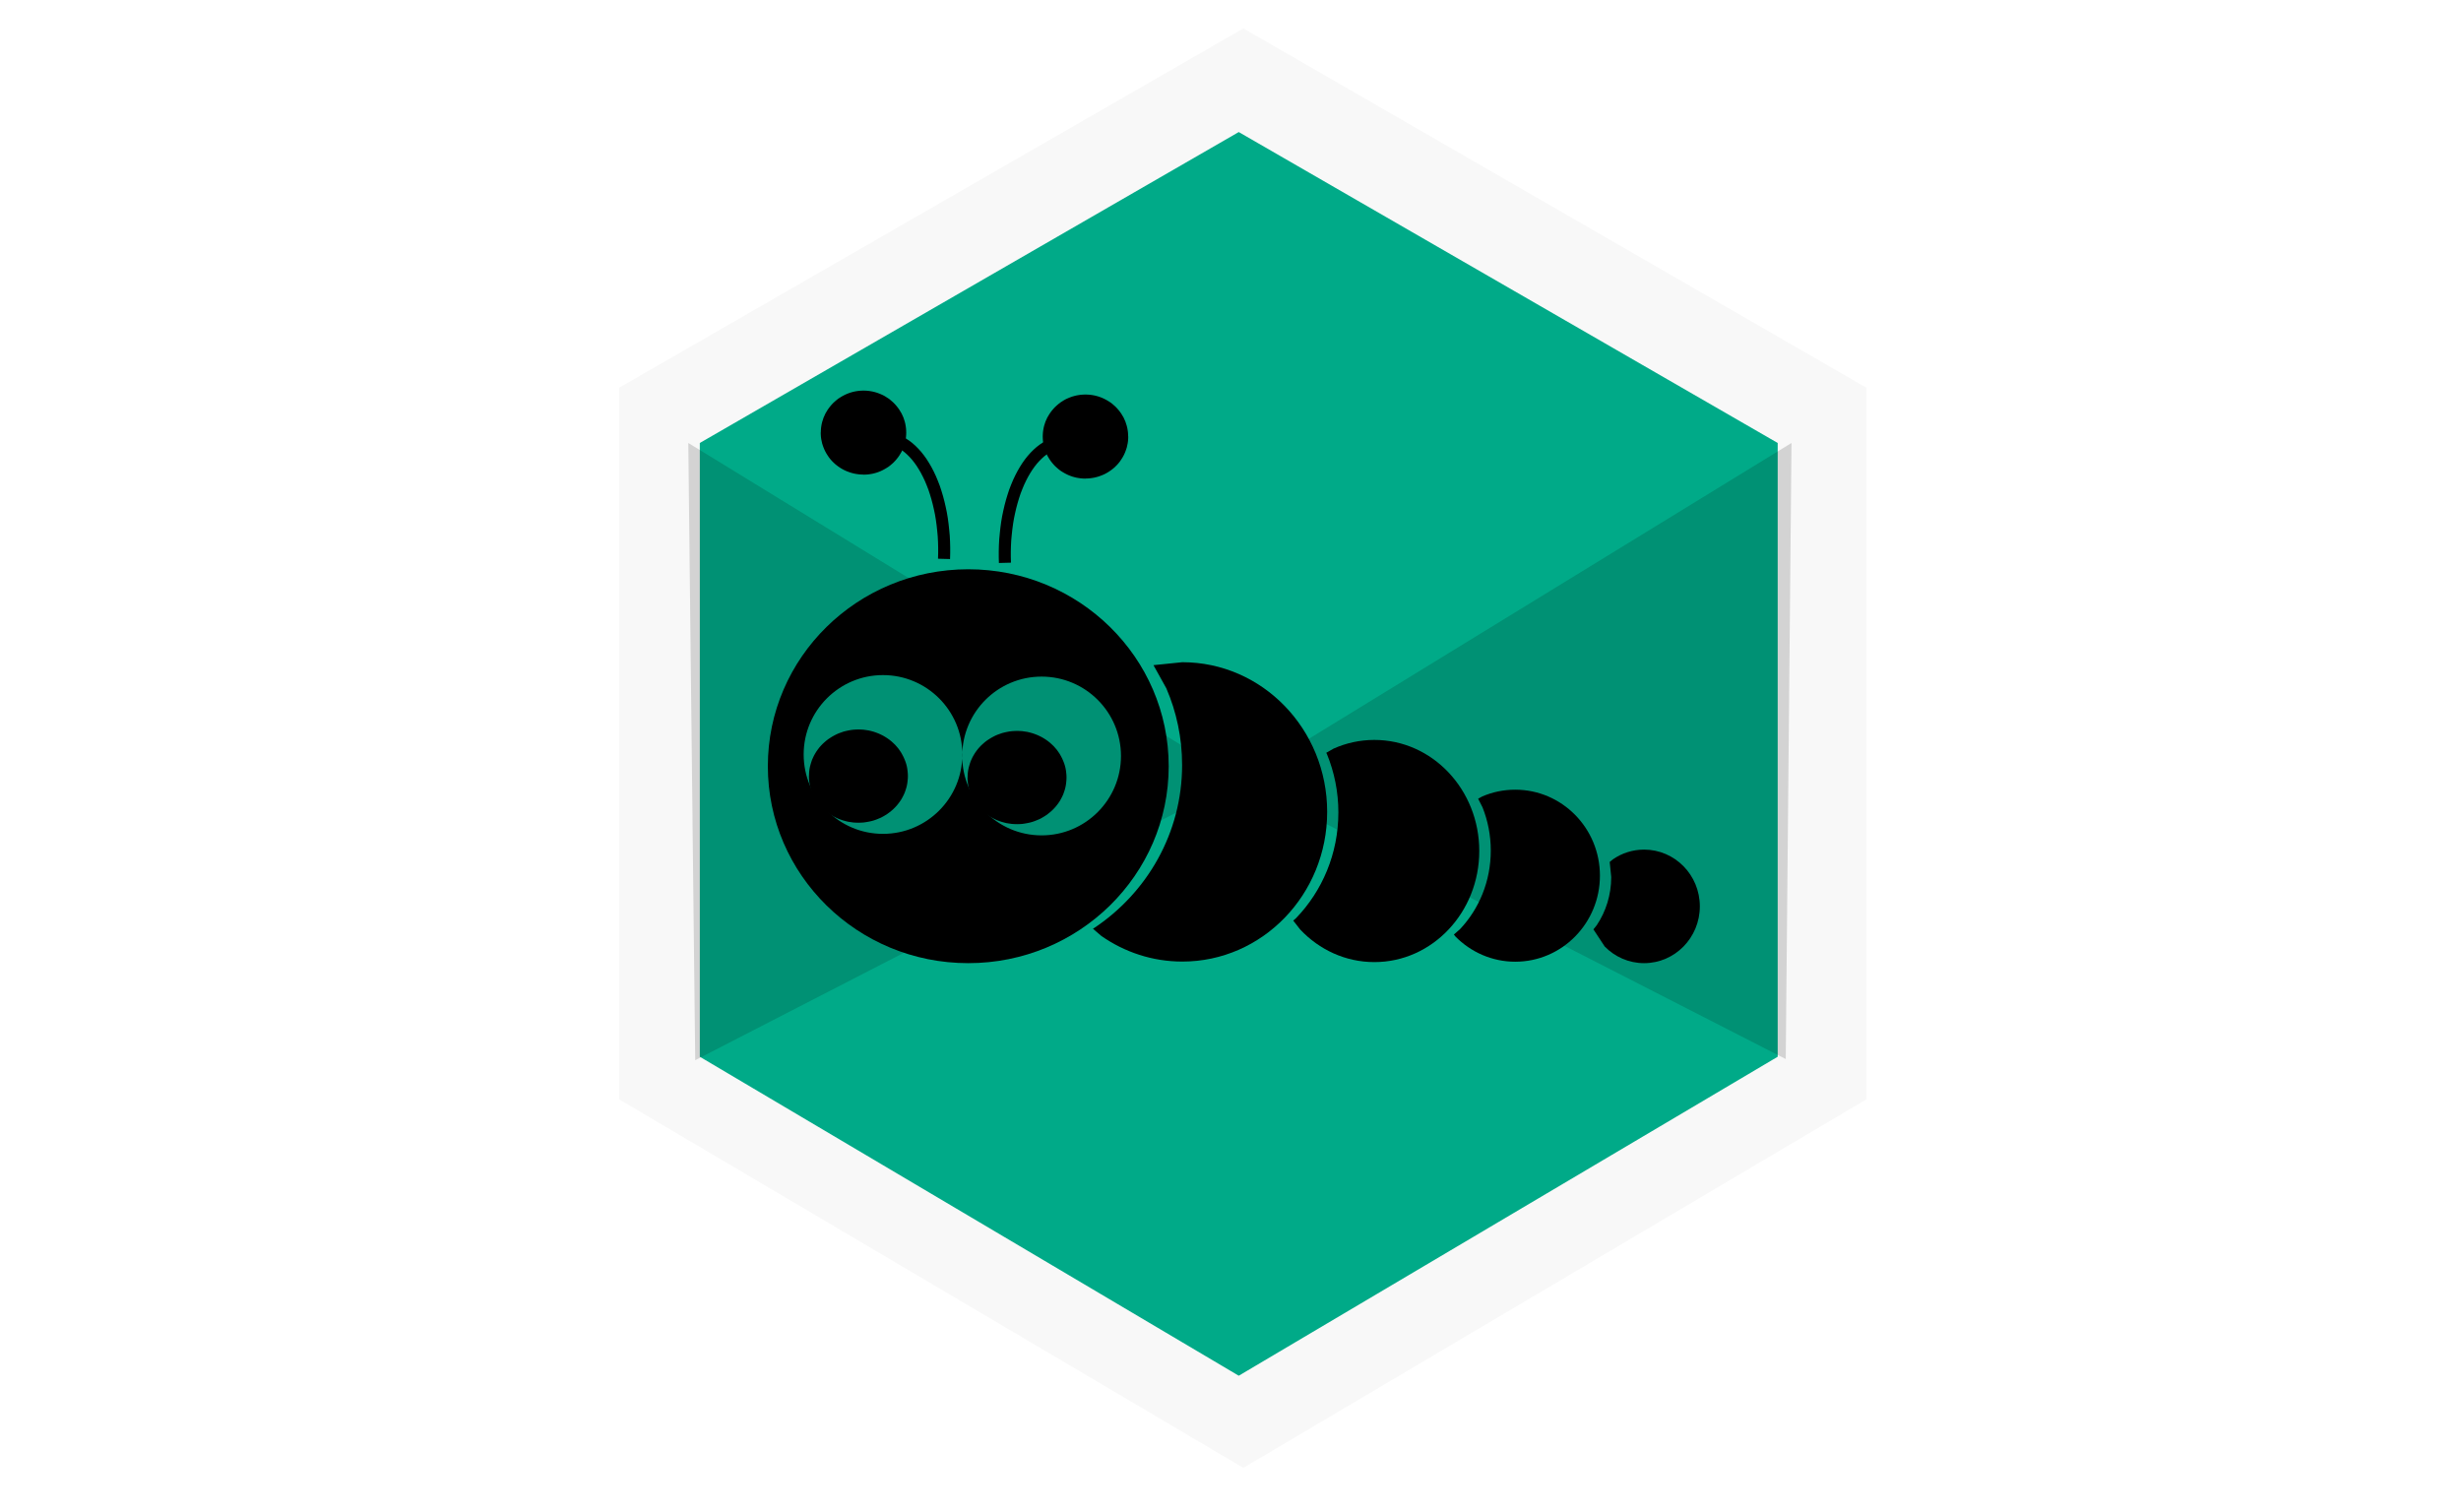
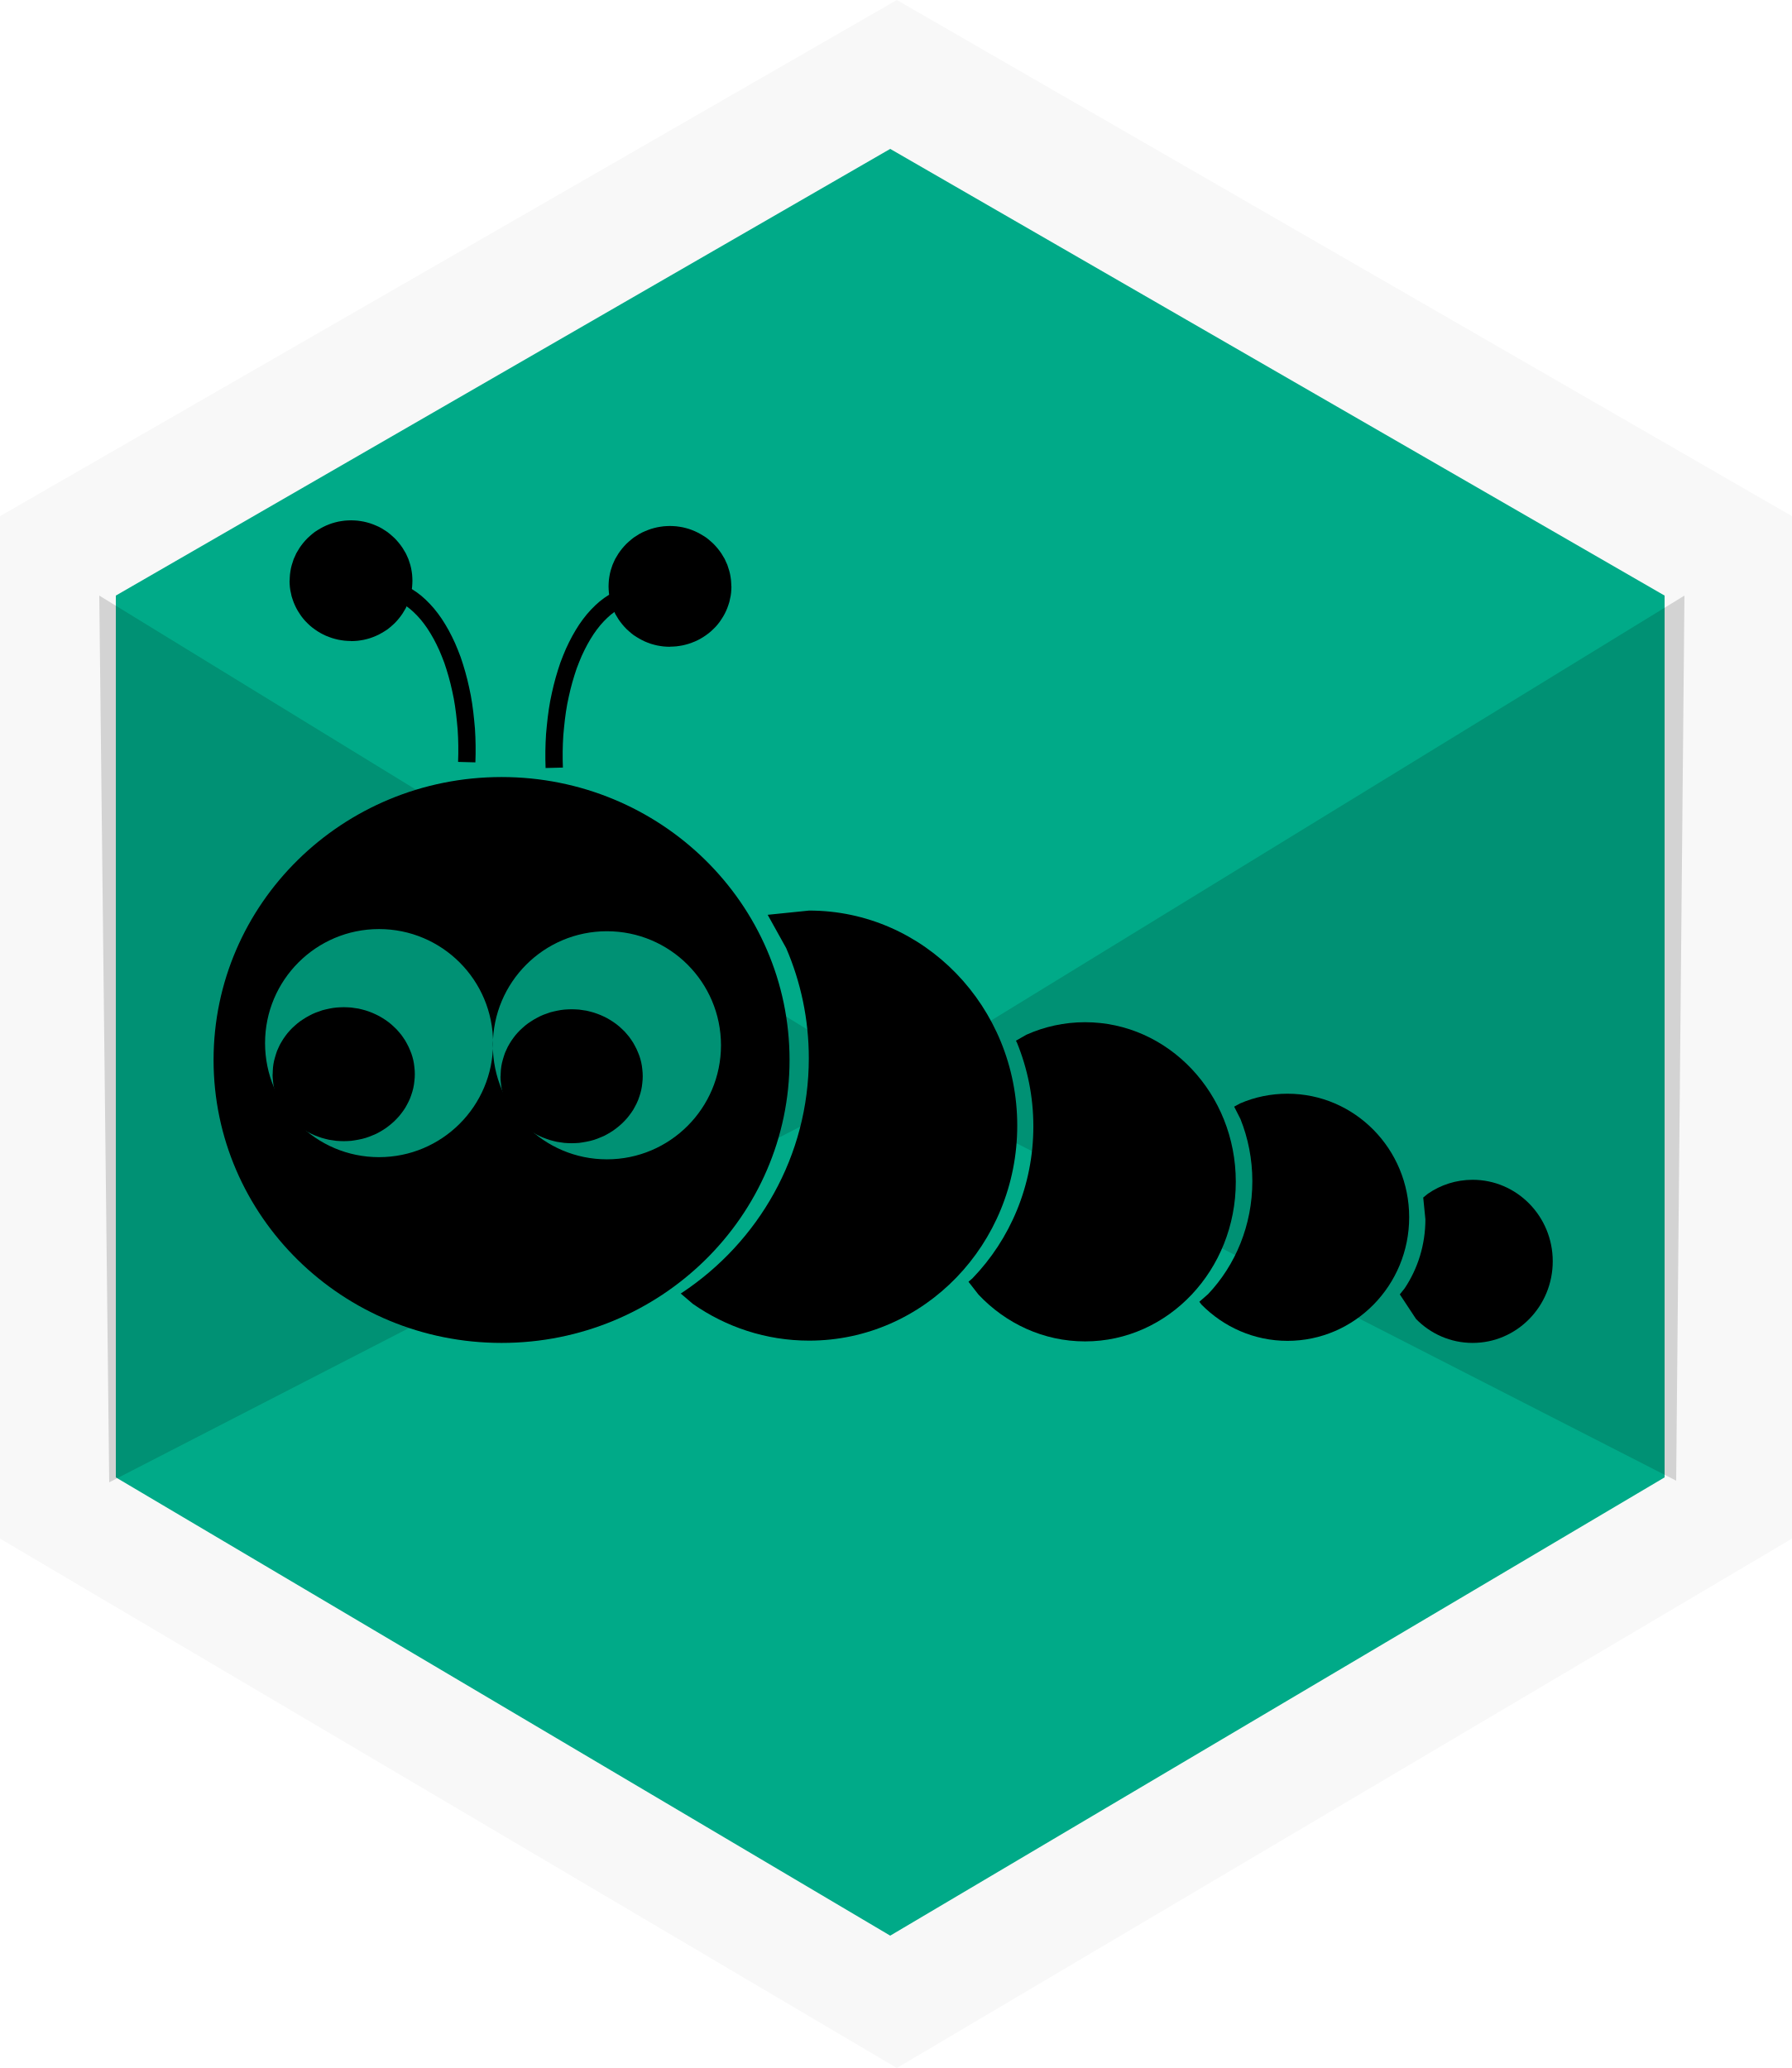
- <svg xmlns="http://www.w3.org/2000/svg" xmlns:ns1="http://xml.openoffice.org/svg/export" id="svg4045" xml:space="preserve" stroke-linejoin="round" stroke-width="28.222" fill-rule="evenodd" preserveAspectRatio="xMidYMid" viewBox="8577 1570 12304 7559" height="75.59mm" width="123.04mm" version="1.2">
-   <defs id="defs3908" class="ClipPathGroup">
-     <clipPath clipPathUnits="userSpaceOnUse" id="presentation_clip_path">
-       <rect id="rect3902" height="7559" width="12304" y="1570" x="8577" />
+ <svg xmlns="http://www.w3.org/2000/svg" xmlns:ns1="http://xml.openoffice.org/svg/export" style="fill-rule:evenodd;stroke-width:28.222;stroke-linejoin:round" version="1.2" width="62.353mm" height="71.968mm" viewBox="8577 1570 6235.283 7196.772" preserveAspectRatio="xMidYMid" xml:space="preserve" id="svg4045">
+   <defs class="ClipPathGroup" id="defs3908">
+     <clipPath id="presentation_clip_path" clipPathUnits="userSpaceOnUse">
+       <rect x="8577" y="1570" width="12304" height="7559" id="rect3902" />
    </clipPath>
-     <clipPath clipPathUnits="userSpaceOnUse" id="presentation_clip_path_shrink">
-       <rect id="rect3905" height="7544" width="12280" y="1577" x="8589" />
+     <clipPath id="presentation_clip_path_shrink" clipPathUnits="userSpaceOnUse">
+       <rect x="8589" y="1577" width="12280" height="7544" id="rect3905" />
    </clipPath>
  </defs>
-   <defs id="defs3912" class="TextShapeIndex">
-     <g id="g3910" ns1:id-list="id3 id4 id5 id6 id7 id8 id9 id10 id11 id12 id13" ns1:slide="id1" />
+   <defs class="TextShapeIndex" id="defs3912">
+     <g ns1:slide="id1" ns1:id-list="id3 id4 id5 id6 id7 id8 id9 id10 id11 id12 id13" id="g3910" />
  </defs>
-   <defs id="defs3944" class="EmbeddedBulletChars">
-     <g transform="scale(0.0004882812,-0.0004882812)" id="bullet-char-template-57356">
-       <path id="path3914" d="M 580,1141 L 1163,571 580,0 -4,571 580,1141 Z" />
+   <defs class="EmbeddedBulletChars" id="defs3944">
+     <g id="bullet-char-template-57356" transform="scale(4.8828125e-4,-4.8828125e-4)">
+       <path d="M 580,1141 1163,571 580,0 -4,571 580,1141 Z" id="path3914" />
    </g>
-     <g transform="scale(0.0004882812,-0.0004882812)" id="bullet-char-template-57354">
-       <path id="path3917" d="M 8,1128 L 1137,1128 1137,0 8,0 8,1128 Z" />
+     <g id="bullet-char-template-57354" transform="scale(4.8828125e-4,-4.8828125e-4)">
+       <path d="m 8,1128 1129,0 L 1137,0 8,0 8,1128 Z" id="path3917" />
    </g>
-     <g transform="scale(0.0004882812,-0.0004882812)" id="bullet-char-template-10146">
-       <path id="path3920" d="M 174,0 L 602,739 174,1481 1456,739 174,0 Z M 1358,739 L 309,1346 659,739 1358,739 Z" />
+     <g id="bullet-char-template-10146" transform="scale(4.8828125e-4,-4.8828125e-4)">
+       <path d="M 174,0 602,739 174,1481 1456,739 174,0 Z m 1184,739 -1049,607 350,-607 699,0 z" id="path3920" />
    </g>
-     <g transform="scale(0.0004882812,-0.0004882812)" id="bullet-char-template-10132">
-       <path id="path3923" d="M 2015,739 L 1276,0 717,0 1260,543 174,543 174,936 1260,936 717,1481 1274,1481 2015,739 Z" />
+     <g id="bullet-char-template-10132" transform="scale(4.8828125e-4,-4.8828125e-4)">
+       <path d="M 2015,739 1276,0 717,0 l 543,543 -1086,0 0,393 1086,0 -543,545 557,0 741,-742 z" id="path3923" />
    </g>
-     <g transform="scale(0.0004882812,-0.0004882812)" id="bullet-char-template-10007">
-       <path id="path3926" d="M 0,-2 C -7,14 -16,27 -25,37 L 356,567 C 262,823 215,952 215,954 215,979 228,992 255,992 264,992 276,990 289,987 310,991 331,999 354,1012 L 381,999 492,748 772,1049 836,1024 860,1049 C 881,1039 901,1025 922,1006 886,937 835,863 770,784 769,783 710,716 594,584 L 774,223 C 774,196 753,168 711,139 L 727,119 C 717,90 699,76 672,76 641,76 570,178 457,381 L 164,-76 C 142,-110 111,-127 72,-127 30,-127 9,-110 8,-76 1,-67 -2,-52 -2,-32 -2,-23 -1,-13 0,-2 Z" />
+     <g id="bullet-char-template-10007" transform="scale(4.8828125e-4,-4.8828125e-4)">
+       <path d="m 0,-2 c -7,16 -16,29 -25,39 l 381,530 c -94,256 -141,385 -141,387 0,25 13,38 40,38 9,0 21,-2 34,-5 21,4 42,12 65,25 l 27,-13 111,-251 280,301 64,-25 24,25 c 21,-10 41,-24 62,-43 C 886,937 835,863 770,784 769,783 710,716 594,584 L 774,223 c 0,-27 -21,-55 -63,-84 l 16,-20 C 717,90 699,76 672,76 641,76 570,178 457,381 L 164,-76 c -22,-34 -53,-51 -92,-51 -42,0 -63,17 -64,51 -7,9 -10,24 -10,44 0,9 1,19 2,30 z" id="path3926" />
    </g>
-     <g transform="scale(0.0004882812,-0.0004882812)" id="bullet-char-template-10004">
-       <path id="path3929" d="M 285,-33 C 182,-33 111,30 74,156 52,228 41,333 41,471 41,549 55,616 82,672 116,743 169,778 240,778 293,778 328,747 346,684 L 369,508 C 377,444 397,411 428,410 L 1163,1116 C 1174,1127 1196,1133 1229,1133 1271,1133 1292,1118 1292,1087 L 1292,965 C 1292,929 1282,901 1262,881 L 442,47 C 390,-6 338,-33 285,-33 Z" />
+     <g id="bullet-char-template-10004" transform="scale(4.8828125e-4,-4.8828125e-4)">
+       <path d="M 285,-33 C 182,-33 111,30 74,156 52,228 41,333 41,471 c 0,78 14,145 41,201 34,71 87,106 158,106 53,0 88,-31 106,-94 l 23,-176 c 8,-64 28,-97 59,-98 l 735,706 c 11,11 33,17 66,17 42,0 63,-15 63,-46 l 0,-122 c 0,-36 -10,-64 -30,-84 L 442,47 C 390,-6 338,-33 285,-33 Z" id="path3929" />
    </g>
-     <g transform="scale(0.0004882812,-0.0004882812)" id="bullet-char-template-9679">
-       <path id="path3932" d="M 813,0 C 632,0 489,54 383,161 276,268 223,411 223,592 223,773 276,916 383,1023 489,1130 632,1184 813,1184 992,1184 1136,1130 1245,1023 1353,916 1407,772 1407,592 1407,412 1353,268 1245,161 1136,54 992,0 813,0 Z" />
+     <g id="bullet-char-template-9679" transform="scale(4.8828125e-4,-4.8828125e-4)">
+       <path d="M 813,0 C 632,0 489,54 383,161 276,268 223,411 223,592 c 0,181 53,324 160,431 106,107 249,161 430,161 179,0 323,-54 432,-161 108,-107 162,-251 162,-431 0,-180 -54,-324 -162,-431 C 1136,54 992,0 813,0 Z" id="path3932" />
    </g>
-     <g transform="scale(0.0004882812,-0.0004882812)" id="bullet-char-template-8226">
-       <path id="path3935" d="M 346,457 C 273,457 209,483 155,535 101,586 74,649 74,723 74,796 101,859 155,911 209,963 273,989 346,989 419,989 480,963 531,910 582,859 608,796 608,723 608,648 583,586 532,535 482,483 420,457 346,457 Z" />
+     <g id="bullet-char-template-8226" transform="scale(4.8828125e-4,-4.8828125e-4)">
+       <path d="m 346,457 c -73,0 -137,26 -191,78 -54,51 -81,114 -81,188 0,73 27,136 81,188 54,52 118,78 191,78 73,0 134,-26 185,-79 51,-51 77,-114 77,-187 0,-75 -25,-137 -76,-188 -50,-52 -112,-78 -186,-78 z" id="path3935" />
    </g>
-     <g transform="scale(0.0004882812,-0.0004882812)" id="bullet-char-template-8211">
-       <path id="path3938" d="M -4,459 L 1135,459 1135,606 -4,606 -4,459 Z" />
+     <g id="bullet-char-template-8211" transform="scale(4.8828125e-4,-4.8828125e-4)">
+       <path d="m -4,459 1139,0 0,147 -1139,0 0,-147 z" id="path3938" />
    </g>
-     <g transform="scale(0.0004882812,-0.0004882812)" id="bullet-char-template-61548">
-       <path id="path3941" d="M 173,740 C 173,903 231,1043 346,1159 462,1274 601,1332 765,1332 928,1332 1067,1274 1183,1159 1299,1043 1357,903 1357,740 1357,577 1299,437 1183,322 1067,206 928,148 765,148 601,148 462,206 346,322 231,437 173,577 173,740 Z" />
+     <g id="bullet-char-template-61548" transform="scale(4.8828125e-4,-4.8828125e-4)">
+       <path d="m 173,740 c 0,163 58,303 173,419 116,115 255,173 419,173 163,0 302,-58 418,-173 116,-116 174,-256 174,-419 0,-163 -58,-303 -174,-418 C 1067,206 928,148 765,148 601,148 462,206 346,322 231,437 173,577 173,740 Z" id="path3941" />
    </g>
  </defs>
-   <defs id="defs3946" class="TextEmbeddedBitmaps" />
-   <g transform="matrix(2.176032,0,0,2.176032,-17132.187,-10477.066)" id="g207">
-     <g id="g4306" transform="matrix(26.45833,0,0,26.45833,13237.37,5601.538)">
-       <polygon style="fill:#f8f8f8" class="st0" points="0,31.2 54.2,0 108.3,31.2 108.3,93 54.2,125 0,93 " id="polygon4304" />
+   <defs class="TextEmbeddedBitmaps" id="defs3946" />
+   <g id="g207" transform="matrix(2.176032,0,0,2.176032,-20227.937,-10619.123)">
+     <g transform="matrix(26.45833,0,0,26.45833,13237.37,5601.538)" id="g4306">
+       <polygon id="polygon4304" points="108.3,93 54.2,125 0,93 0,31.2 54.2,0 108.3,31.2 " class="st0" style="fill:#f8f8f8" />
    </g>
-     <g id="Mask-2" transform="matrix(26.45833,0,0,26.45833,13237.37,5601.538)" style="fill:#00aa88">
-       <path style="fill:#00aa88" id="path-2-2" class="st1" d="M 7,36 53.8,9 100.6,36 V 89.3 L 53.8,117 7,89.3 Z" />
+     <g style="fill:#00aa88" transform="matrix(26.45833,0,0,26.45833,13237.37,5601.538)" id="Mask-2">
+       <path d="m 7,36 46.8,-27 46.8,27 0,53.3 L 53.8,117 7,89.3 Z" class="st1" id="path-2-2" style="fill:#00aa88" />
    </g>
-     <g id="g4315" transform="matrix(26.45833,0,0,26.45833,13237.37,5601.538)">
-       <g style="opacity:0.15" id="Path-295" class="st2">
-         <path d="M 101.8,36 54,65.3 101.3,89.5 Z" id="path4310" />
-         <path d="M 6,36 53.8,65.3 6.6,89.6 Z" id="path4312" />
+     <g transform="matrix(26.45833,0,0,26.45833,13237.37,5601.538)" id="g4315">
+       <g class="st2" id="Path-295" style="opacity:0.15">
+         <path id="path4310" d="M 101.8,36 54,65.3 101.3,89.5 Z" />
+         <path id="path4312" d="M 6,36 53.8,65.3 6.6,89.6 Z" />
      </g>
    </g>
-     <g class="SlideGroup" id="g4043" transform="matrix(0.1740371,0,0,0.1740371,12086.158,6160.439)">
+     <g transform="matrix(0.1740371,0,0,0.1740371,12086.158,6160.439)" id="g4043" class="SlideGroup">
      <g id="g4041">
        <g id="container-id1">
-           <g id="id1" class="Slide" clip-path="url(#presentation_clip_path)">
-             <g class="Page" id="g4037">
-               <g class="com.sun.star.drawing.CustomShape" id="g3953">
+           <g clip-path="url(#presentation_clip_path)" class="Slide" id="id1">
+             <g id="g4037" class="Page">
+               <g id="g3953" class="com.sun.star.drawing.CustomShape">
                <g id="id3">
-                   <rect class="BoundingBox" x="8577" y="3929" width="5293" height="5201" id="rect3948" style="fill:none;stroke:none" />
-                   <path d="m 12191,5346 c -579,0 -1048,469 -1048,1048 0,578 469,1048 1048,1048 579,0 1048,-470 1048,-1048 0,-579 -469,-1048 -1048,-1048 z m -2094,-20 c -578,0 -1047,469 -1047,1048 0,579 469,1048 1047,1048 579,0 1048,-469 1048,-1048 0,-579 -469,-1048 -1048,-1048 z m 1126,-1397 c 1461,0 2646,1164 2646,2600 0,1435 -1185,2600 -2646,2600 -1462,0 -2646,-1165 -2646,-2600 0,-1436 1184,-2600 2646,-2600 z m -2646,0 z m 5292,5200 z" id="path3950" style="fill:#000000;stroke:none" />
+                   <rect style="fill:none;stroke:none" id="rect3948" height="5201" width="5293" y="3929" x="8577" class="BoundingBox" />
+                   <path style="fill:#000000;stroke:none" id="path3950" d="m 12191,5346 c -579,0 -1048,469 -1048,1048 0,578 469,1048 1048,1048 579,0 1048,-470 1048,-1048 0,-579 -469,-1048 -1048,-1048 z m -2094,-20 c -578,0 -1047,469 -1047,1048 0,579 469,1048 1047,1048 579,0 1048,-469 1048,-1048 0,-579 -469,-1048 -1048,-1048 z m 1126,-1397 c 1461,0 2646,1164 2646,2600 0,1435 -1185,2600 -2646,2600 -1462,0 -2646,-1165 -2646,-2600 0,-1436 1184,-2600 2646,-2600 z m -2646,0 z m 5292,5200 z" />
                </g>
              </g>
-               <g class="com.sun.star.drawing.CustomShape" id="g3960">
+               <g id="g3960" class="com.sun.star.drawing.CustomShape">
                <g id="id4">
-                   <rect class="BoundingBox" x="12869" y="5156" width="3094" height="3953" id="rect3955" style="fill:none;stroke:none" />
-                   <path d="m 14049,5156 c 1056,0 1912,884 1912,1976 0,1091 -856,1976 -1912,1976 -396,0 -764,-125 -1069,-338 l -111,-95 10,-6 c 704,-467 1167,-1258 1167,-2156 0,-359 -74,-701 -208,-1012 l -170,-306 z m -1180,0 z m 3092,3952 z" id="path3957" style="fill:#000000;stroke:none" />
+                   <rect style="fill:none;stroke:none" id="rect3955" height="3953" width="3094" y="5156" x="12869" class="BoundingBox" />
+                   <path style="fill:#000000;stroke:none" id="path3957" d="m 14049,5156 c 1056,0 1912,884 1912,1976 0,1091 -856,1976 -1912,1976 -396,0 -764,-125 -1069,-338 l -111,-95 10,-6 c 704,-467 1167,-1258 1167,-2156 0,-359 -74,-701 -208,-1012 l -170,-306 z m -1180,0 z m 3092,3952 z" />
                </g>
              </g>
-               <g class="com.sun.star.drawing.CustomShape" id="g3967">
+               <g id="g3967" class="com.sun.star.drawing.CustomShape">
                <g id="id5">
-                   <rect class="BoundingBox" x="15513" y="6182" width="2457" height="2934" id="rect3962" style="fill:none;stroke:none" />
-                   <path d="m 16584,6182 c 765,0 1385,656 1385,1466 0,810 -620,1467 -1385,1467 -383,0 -729,-165 -979,-430 l -92,-118 36,-31 c 346,-358 560,-852 560,-1397 0,-273 -54,-533 -151,-770 l -9,-17 96,-55 c 165,-74 348,-115 539,-115 z m -1071,0 z m 2456,2933 z" id="path3964" style="fill:#000000;stroke:none" />
+                   <rect style="fill:none;stroke:none" id="rect3962" height="2934" width="2457" y="6182" x="15513" class="BoundingBox" />
+                   <path style="fill:#000000;stroke:none" id="path3964" d="m 16584,6182 c 765,0 1385,656 1385,1466 0,810 -620,1467 -1385,1467 -383,0 -729,-165 -979,-430 l -92,-118 36,-31 c 346,-358 560,-852 560,-1397 0,-273 -54,-533 -151,-770 l -9,-17 96,-55 c 165,-74 348,-115 539,-115 z m -1071,0 z m 2456,2933 z" />
                </g>
              </g>
-               <g class="com.sun.star.drawing.CustomShape" id="g3974">
+               <g id="g3974" class="com.sun.star.drawing.CustomShape">
                <g id="id6">
-                   <rect class="BoundingBox" x="17634" y="6839" width="1929" height="2272" id="rect3969" style="fill:none;stroke:none" />
-                   <path d="m 18444,6839 c 617,0 1118,508 1118,1135 0,627 -501,1136 -1118,1136 -308,0 -588,-128 -790,-333 l -20,-26 81,-71 c 251,-266 406,-632 406,-1037 0,-203 -39,-396 -109,-571 l -58,-114 55,-30 c 134,-58 281,-89 435,-89 z m -810,0 z m 1928,2271 z" id="path3971" style="fill:#000000;stroke:none" />
+                   <rect style="fill:none;stroke:none" id="rect3969" height="2272" width="1929" y="6839" x="17634" class="BoundingBox" />
+                   <path style="fill:#000000;stroke:none" id="path3971" d="m 18444,6839 c 617,0 1118,508 1118,1135 0,627 -501,1136 -1118,1136 -308,0 -588,-128 -790,-333 l -20,-26 81,-71 c 251,-266 406,-632 406,-1037 0,-203 -39,-396 -109,-571 l -58,-114 55,-30 c 134,-58 281,-89 435,-89 z m -810,0 z m 1928,2271 z" />
                </g>
              </g>
-               <g class="com.sun.star.drawing.CustomShape" id="g3981">
+               <g id="g3981" class="com.sun.star.drawing.CustomShape">
                <g id="id7">
-                   <rect class="BoundingBox" x="19476" y="7630" width="1407" height="1500" id="rect3976" style="fill:none;stroke:none" />
-                   <path d="m 20145,7630 c 406,0 736,335 736,749 0,414 -330,750 -736,750 -203,0 -387,-84 -520,-220 l -149,-226 44,-55 c 121,-181 191,-400 191,-635 l -20,-200 43,-35 c 117,-81 259,-128 411,-128 z m -669,0 z m 1405,1499 z" id="path3978" style="fill:#000000;stroke:none" />
+                   <rect style="fill:none;stroke:none" id="rect3976" height="1500" width="1407" y="7630" x="19476" class="BoundingBox" />
+                   <path style="fill:#000000;stroke:none" id="path3978" d="m 20145,7630 c 406,0 736,335 736,749 0,414 -330,750 -736,750 -203,0 -387,-84 -520,-220 l -149,-226 44,-55 c 121,-181 191,-400 191,-635 l -20,-200 43,-35 c 117,-81 259,-128 411,-128 z m -669,0 z m 1405,1499 z" />
                </g>
              </g>
-               <g class="Group" id="g4001">
-                 <g class="com.sun.star.drawing.CustomShape" id="g3992">
+               <g id="g4001" class="Group">
+                 <g id="g3992" class="com.sun.star.drawing.CustomShape">
                  <g id="id8">
-                     <rect class="BoundingBox" x="9251" y="2120" width="1737" height="3111" id="rect3983" style="fill:none;stroke:none" />
-                     <path d="m 10118,2200 v 0 l 41,2 40,6 40,10 40,13 40,18 39,21 38,25 38,29 36,32 36,36 35,39 34,43 32,45 31,49 30,52 28,54 27,57 25,60 24,62 21,64 20,67 18,68 16,69 15,72 12,72 10,74 8,74 7,75 4,76 2,76 v 76 l -2,76" id="path3985" style="fill:none;stroke:#000000;stroke-width:159;stroke-linejoin:miter" />
-                     <path d="M 9331,2200 Z" id="path3987" style="fill:none;stroke:#000000;stroke-width:159;stroke-linejoin:miter" />
-                     <path d="M 10907,5150 Z" id="path3989" style="fill:none;stroke:#000000;stroke-width:159;stroke-linejoin:miter" />
+                     <rect style="fill:none;stroke:none" id="rect3983" height="3111" width="1737" y="2120" x="9251" class="BoundingBox" />
+                     <path style="fill:none;stroke:#000000;stroke-width:159;stroke-linejoin:miter" id="path3985" d="m 10118,2200 0,0 41,2 40,6 40,10 40,13 40,18 39,21 38,25 38,29 36,32 36,36 35,39 34,43 32,45 31,49 30,52 28,54 27,57 25,60 24,62 21,64 20,67 18,68 16,69 15,72 12,72 10,74 8,74 7,75 4,76 2,76 0,76 -2,76" />
+                     <path style="fill:none;stroke:#000000;stroke-width:159;stroke-linejoin:miter" id="path3987" d="M 9331,2200 Z" />
+                     <path style="fill:none;stroke:#000000;stroke-width:159;stroke-linejoin:miter" id="path3989" d="M 10907,5150 Z" />
                  </g>
                </g>
-                 <g class="com.sun.star.drawing.CustomShape" id="g3999">
+                 <g id="g3999" class="com.sun.star.drawing.CustomShape">
                  <g id="id9">
-                     <rect class="BoundingBox" x="9274" y="1570" width="1133" height="1112" id="rect3994" style="fill:none;stroke:none" />
-                     <path d="m 9276,2125 v 0 l 1,-29 2,-29 4,-29 5,-28 7,-28 9,-28 9,-28 12,-26 12,-27 15,-25 15,-25 17,-24 18,-23 19,-22 20,-21 22,-20 22,-19 23,-18 25,-16 25,-15 26,-14 27,-13 27,-11 28,-10 28,-8 29,-7 29,-5 29,-4 29,-2 30,-1 v 0 l 30,1 29,2 29,4 29,5 29,7 28,8 28,10 27,11 27,12 26,14 25,16 25,16 23,18 22,19 22,20 20,21 19,22 18,23 17,24 15,25 15,25 12,26 12,27 9,27 9,28 7,29 5,28 4,29 2,29 1,29 v 0 l -1,29 -2,29 -4,29 -5,28 -7,28 -9,28 -9,28 -12,26 -12,27 -15,25 -15,25 -17,24 -18,23 -19,22 -20,21 -22,20 -22,19 -23,18 -25,16 -25,15 -26,14 -27,13 -27,11 -28,10 -28,8 -29,7 -29,5 -29,4 -29,2 -30,1 v -1 l -30,-1 -29,-2 -29,-4 -29,-5 -29,-7 -28,-8 -28,-10 -28,-11 -26,-12 -26,-14 -25,-15 -25,-17 -23,-17 -23,-19 -21,-20 -21,-21 -19,-22 -18,-23 -16,-24 -16,-25 -14,-25 -13,-27 -11,-26 -10,-28 -9,-28 -6,-28 -6,-28 -4,-29 -2,-29 -1,-29 z m 0,-555 z m 1130,1111 z" id="path3996" style="fill:#000000;stroke:none" />
+                     <rect style="fill:none;stroke:none" id="rect3994" height="1112" width="1133" y="1570" x="9274" class="BoundingBox" />
+                     <path style="fill:#000000;stroke:none" id="path3996" d="m 9276,2125 0,0 1,-29 2,-29 4,-29 5,-28 7,-28 9,-28 9,-28 12,-26 12,-27 15,-25 15,-25 17,-24 18,-23 19,-22 20,-21 22,-20 22,-19 23,-18 25,-16 25,-15 26,-14 27,-13 27,-11 28,-10 28,-8 29,-7 29,-5 29,-4 29,-2 30,-1 0,0 30,1 29,2 29,4 29,5 29,7 28,8 28,10 27,11 27,12 26,14 25,16 25,16 23,18 22,19 22,20 20,21 19,22 18,23 17,24 15,25 15,25 12,26 12,27 9,27 9,28 7,29 5,28 4,29 2,29 1,29 0,0 -1,29 -2,29 -4,29 -5,28 -7,28 -9,28 -9,28 -12,26 -12,27 -15,25 -15,25 -17,24 -18,23 -19,22 -20,21 -22,20 -22,19 -23,18 -25,16 -25,15 -26,14 -27,13 -27,11 -28,10 -28,8 -29,7 -29,5 -29,4 -29,2 -30,1 0,-1 -30,-1 -29,-2 -29,-4 -29,-5 -29,-7 -28,-8 -28,-10 -28,-11 -26,-12 -26,-14 -25,-15 -25,-17 -23,-17 -23,-19 -21,-20 -21,-21 -19,-22 -18,-23 -16,-24 -16,-25 -14,-25 -13,-27 -11,-26 -10,-28 -9,-28 -6,-28 -6,-28 -4,-29 -2,-29 -1,-29 z m 0,-555 z m 1130,1111 z" />
                  </g>
                </g>
              </g>
-               <g class="com.sun.star.drawing.CustomShape" id="g4008">
+               <g id="g4008" class="com.sun.star.drawing.CustomShape">
                <g id="id10">
-                   <rect class="BoundingBox" x="9119" y="6044" width="1310" height="1234" id="rect4003" style="fill:none;stroke:none" />
-                   <path d="m 9120,6660 v 0 l 1,-31 2,-31 4,-31 6,-31 8,-30 9,-30 10,-30 13,-29 13,-28 16,-28 16,-26 19,-27 19,-25 21,-24 22,-23 24,-22 24,-21 26,-20 27,-18 27,-17 29,-16 29,-15 30,-13 31,-11 31,-11 32,-8 32,-7 33,-6 33,-4 33,-2 33,-1 v 0 l 34,1 34,2 34,5 34,5 33,8 33,9 32,11 31,12 31,14 30,15 29,17 28,18 28,20 26,21 24,22 24,23 22,25 21,25 19,27 18,27 16,29 15,29 13,30 12,30 10,31 8,31 6,32 4,32 3,32 1,32 v 0 l -1,32 -3,32 -4,32 -6,32 -8,31 -10,31 -11,31 -13,29 -15,29 -16,29 -18,27 -20,27 -20,25 -23,25 -23,23 -25,22 -26,21 -27,20 -28,18 -29,17 -30,16 -31,13 -32,13 -32,11 -33,9 -33,7 -34,6 -34,5 -34,2 -34,1 v 0 l -34,-1 -34,-2 -34,-5 -34,-5 -33,-8 -33,-9 -32,-11 -32,-12 -31,-14 -30,-15 -29,-17 -28,-18 -27,-20 -26,-21 -25,-22 -24,-23 -22,-25 -21,-25 -19,-27 -18,-27 -16,-29 -15,-29 -13,-30 -12,-30 -9,-31 -9,-31 -6,-32 -4,-32 -3,-32 -1,-32 z m 0,-616 z m 1308,1232 z" id="path4005" style="fill:#000000;stroke:none" />
+                   <rect style="fill:none;stroke:none" id="rect4003" height="1234" width="1310" y="6044" x="9119" class="BoundingBox" />
+                   <path style="fill:#000000;stroke:none" id="path4005" d="m 9120,6660 0,0 1,-31 2,-31 4,-31 6,-31 8,-30 9,-30 10,-30 13,-29 13,-28 16,-28 16,-26 19,-27 19,-25 21,-24 22,-23 24,-22 24,-21 26,-20 27,-18 27,-17 29,-16 29,-15 30,-13 31,-11 31,-11 32,-8 32,-7 33,-6 33,-4 33,-2 33,-1 0,0 34,1 34,2 34,5 34,5 33,8 33,9 32,11 31,12 31,14 30,15 29,17 28,18 28,20 26,21 24,22 24,23 22,25 21,25 19,27 18,27 16,29 15,29 13,30 12,30 10,31 8,31 6,32 4,32 3,32 1,32 0,0 -1,32 -3,32 -4,32 -6,32 -8,31 -10,31 -11,31 -13,29 -15,29 -16,29 -18,27 -20,27 -20,25 -23,25 -23,23 -25,22 -26,21 -27,20 -28,18 -29,17 -30,16 -31,13 -32,13 -32,11 -33,9 -33,7 -34,6 -34,5 -34,2 -34,1 0,0 -34,-1 -34,-2 -34,-5 -34,-5 -33,-8 -33,-9 -32,-11 -32,-12 -31,-14 -30,-15 -29,-17 -28,-18 -27,-20 -26,-21 -25,-22 -24,-23 -22,-25 -21,-25 -19,-27 -18,-27 -16,-29 -15,-29 -13,-30 -12,-30 -9,-31 -9,-31 -6,-32 -4,-32 -3,-32 -1,-32 z m 0,-616 z m 1308,1232 z" />
                </g>
              </g>
-               <g class="com.sun.star.drawing.CustomShape" id="g4015">
+               <g id="g4015" class="com.sun.star.drawing.CustomShape">
                <g id="id11">
-                   <rect class="BoundingBox" x="11213" y="6063" width="1310" height="1233" id="rect4010" style="fill:none;stroke:none" />
-                   <path d="m 11214,6679 v 0 l 1,-31 2,-31 4,-31 6,-31 8,-30 9,-30 10,-30 13,-29 13,-28 16,-28 16,-26 19,-27 19,-25 21,-24 22,-23 24,-22 24,-21 26,-20 27,-18 27,-17 29,-16 29,-15 30,-13 31,-11 31,-11 32,-8 32,-7 33,-6 33,-4 33,-2 33,-1 v 0 l 34,1 34,2 34,5 34,5 33,8 33,9 32,11 31,12 31,14 30,15 29,17 28,18 28,20 26,21 24,22 24,23 22,25 21,25 19,27 18,27 16,29 15,29 13,30 12,30 10,31 8,31 6,32 4,32 3,32 1,32 v 0 l -1,32 -3,32 -4,32 -6,32 -8,31 -10,31 -11,31 -13,29 -15,29 -16,29 -18,27 -20,27 -20,25 -23,25 -23,23 -25,22 -26,21 -27,20 -28,18 -29,17 -30,16 -31,13 -32,13 -32,11 -33,9 -33,7 -34,6 -34,5 -34,2 -34,1 v 0 l -34,-1 -34,-2 -34,-5 -34,-5 -33,-8 -33,-9 -32,-11 -32,-12 -31,-14 -30,-15 -29,-17 -28,-18 -27,-20 -26,-21 -25,-22 -24,-23 -22,-25 -21,-25 -19,-27 -18,-27 -16,-29 -15,-29 -13,-30 -12,-30 -9,-31 -9,-31 -6,-32 -4,-32 -3,-32 -1,-32 z m 0,-616 z m 1308,1232 z" id="path4012" style="fill:#000000;stroke:none" />
+                   <rect style="fill:none;stroke:none" id="rect4010" height="1233" width="1310" y="6063" x="11213" class="BoundingBox" />
+                   <path style="fill:#000000;stroke:none" id="path4012" d="m 11214,6679 0,0 1,-31 2,-31 4,-31 6,-31 8,-30 9,-30 10,-30 13,-29 13,-28 16,-28 16,-26 19,-27 19,-25 21,-24 22,-23 24,-22 24,-21 26,-20 27,-18 27,-17 29,-16 29,-15 30,-13 31,-11 31,-11 32,-8 32,-7 33,-6 33,-4 33,-2 33,-1 0,0 34,1 34,2 34,5 34,5 33,8 33,9 32,11 31,12 31,14 30,15 29,17 28,18 28,20 26,21 24,22 24,23 22,25 21,25 19,27 18,27 16,29 15,29 13,30 12,30 10,31 8,31 6,32 4,32 3,32 1,32 0,0 -1,32 -3,32 -4,32 -6,32 -8,31 -10,31 -11,31 -13,29 -15,29 -16,29 -18,27 -20,27 -20,25 -23,25 -23,23 -25,22 -26,21 -27,20 -28,18 -29,17 -30,16 -31,13 -32,13 -32,11 -33,9 -33,7 -34,6 -34,5 -34,2 -34,1 0,0 -34,-1 -34,-2 -34,-5 -34,-5 -33,-8 -33,-9 -32,-11 -32,-12 -31,-14 -30,-15 -29,-17 -28,-18 -27,-20 -26,-21 -25,-22 -24,-23 -22,-25 -21,-25 -19,-27 -18,-27 -16,-29 -15,-29 -13,-30 -12,-30 -9,-31 -9,-31 -6,-32 -4,-32 -3,-32 -1,-32 z m 0,-616 z m 1308,1232 z" />
                </g>
              </g>
-               <g class="Group" id="g4035">
-                 <g class="com.sun.star.drawing.CustomShape" id="g4026">
+               <g id="g4035" class="Group">
+                 <g id="g4026" class="com.sun.star.drawing.CustomShape">
                  <g id="id12">
-                     <rect class="BoundingBox" x="11623" y="2172" width="1737" height="3111" id="rect4017" style="fill:none;stroke:none" />
-                     <path d="m 12492,2252 v 0 l -41,2 -40,6 -40,10 -40,13 -40,18 -39,21 -38,25 -38,29 -36,32 -36,36 -35,39 -34,43 -32,45 -31,49 -30,52 -28,54 -27,57 -25,60 -24,62 -21,64 -20,67 -18,68 -16,69 -15,72 -12,72 -10,74 -8,74 -7,75 -4,76 -2,76 v 76 l 2,76" id="path4019" style="fill:none;stroke:#000000;stroke-width:159;stroke-linejoin:miter" />
-                     <path d="M 13279,2252 Z" id="path4021" style="fill:none;stroke:#000000;stroke-width:159;stroke-linejoin:miter" />
-                     <path d="M 11703,5202 Z" id="path4023" style="fill:none;stroke:#000000;stroke-width:159;stroke-linejoin:miter" />
+                     <rect style="fill:none;stroke:none" id="rect4017" height="3111" width="1737" y="2172" x="11623" class="BoundingBox" />
+                     <path style="fill:none;stroke:#000000;stroke-width:159;stroke-linejoin:miter" id="path4019" d="m 12492,2252 0,0 -41,2 -40,6 -40,10 -40,13 -40,18 -39,21 -38,25 -38,29 -36,32 -36,36 -35,39 -34,43 -32,45 -31,49 -30,52 -28,54 -27,57 -25,60 -24,62 -21,64 -20,67 -18,68 -16,69 -15,72 -12,72 -10,74 -8,74 -7,75 -4,76 -2,76 0,76 2,76" />
+                     <path style="fill:none;stroke:#000000;stroke-width:159;stroke-linejoin:miter" id="path4021" d="M 13279,2252 Z" />
+                     <path style="fill:none;stroke:#000000;stroke-width:159;stroke-linejoin:miter" id="path4023" d="M 11703,5202 Z" />
                  </g>
                </g>
-                 <g class="com.sun.star.drawing.CustomShape" id="g4033">
+                 <g id="g4033" class="com.sun.star.drawing.CustomShape">
                  <g id="id13">
-                     <rect class="BoundingBox" x="12204" y="1622" width="1132" height="1112" id="rect4028" style="fill:none;stroke:none" />
-                     <path d="m 13334,2177 v 0 l -1,-29 -2,-29 -4,-29 -5,-28 -7,-28 -9,-28 -9,-28 -12,-26 -12,-27 -15,-25 -15,-25 -17,-24 -18,-23 -19,-22 -20,-21 -22,-20 -22,-19 -23,-18 -25,-16 -25,-15 -26,-14 -27,-13 -27,-11 -28,-10 -28,-8 -29,-7 -29,-5 -29,-4 -29,-2 -30,-1 v 0 l -30,1 -29,2 -29,4 -29,5 -29,7 -28,8 -28,10 -27,11 -27,12 -26,14 -25,16 -25,16 -23,18 -22,19 -22,20 -20,21 -19,22 -18,23 -17,24 -15,25 -15,25 -12,26 -12,27 -9,27 -9,28 -7,29 -5,28 -4,29 -2,29 -1,29 v 0 l 1,29 2,29 4,29 5,28 7,28 9,28 9,28 12,26 12,27 15,25 15,25 17,24 18,23 19,22 20,21 22,20 22,19 23,18 25,16 25,15 26,14 27,13 27,11 28,10 28,8 29,7 29,5 29,4 29,2 30,1 v -1 l 30,-1 29,-2 29,-4 29,-5 29,-7 28,-8 28,-10 28,-11 26,-12 26,-14 25,-15 25,-17 23,-17 23,-19 21,-20 21,-21 19,-22 18,-23 16,-24 16,-25 14,-25 13,-27 11,-26 10,-28 9,-28 6,-28 6,-28 4,-29 2,-29 1,-29 z m 0,-555 z m -1130,1111 z" id="path4030" style="fill:#000000;stroke:none" />
+                     <rect style="fill:none;stroke:none" id="rect4028" height="1112" width="1132" y="1622" x="12204" class="BoundingBox" />
+                     <path style="fill:#000000;stroke:none" id="path4030" d="m 13334,2177 0,0 -1,-29 -2,-29 -4,-29 -5,-28 -7,-28 -9,-28 -9,-28 -12,-26 -12,-27 -15,-25 -15,-25 -17,-24 -18,-23 -19,-22 -20,-21 -22,-20 -22,-19 -23,-18 -25,-16 -25,-15 -26,-14 -27,-13 -27,-11 -28,-10 -28,-8 -29,-7 -29,-5 -29,-4 -29,-2 -30,-1 0,0 -30,1 -29,2 -29,4 -29,5 -29,7 -28,8 -28,10 -27,11 -27,12 -26,14 -25,16 -25,16 -23,18 -22,19 -22,20 -20,21 -19,22 -18,23 -17,24 -15,25 -15,25 -12,26 -12,27 -9,27 -9,28 -7,29 -5,28 -4,29 -2,29 -1,29 0,0 1,29 2,29 4,29 5,28 7,28 9,28 9,28 12,26 12,27 15,25 15,25 17,24 18,23 19,22 20,21 22,20 22,19 23,18 25,16 25,15 26,14 27,13 27,11 28,10 28,8 29,7 29,5 29,4 29,2 30,1 0,-1 30,-1 29,-2 29,-4 29,-5 29,-7 28,-8 28,-10 28,-11 26,-12 26,-14 25,-15 25,-17 23,-17 23,-19 21,-20 21,-21 19,-22 18,-23 16,-24 16,-25 14,-25 13,-27 11,-26 10,-28 9,-28 6,-28 6,-28 4,-29 2,-29 1,-29 z m 0,-555 z m -1130,1111 z" />
                  </g>
                </g>
              </g>
            </g>
          </g>
        </g>
      </g>
    </g>
  </g>
-   <style type="text/css" id="style4300">
+   <style id="style4300" type="text/css">
	.st0{fill:#F8F8F8;}
	.st1{fill:#F26522;}
	.st2{opacity:0.15;}
	.st3{fill:#231F20;}
</style>
</svg>
